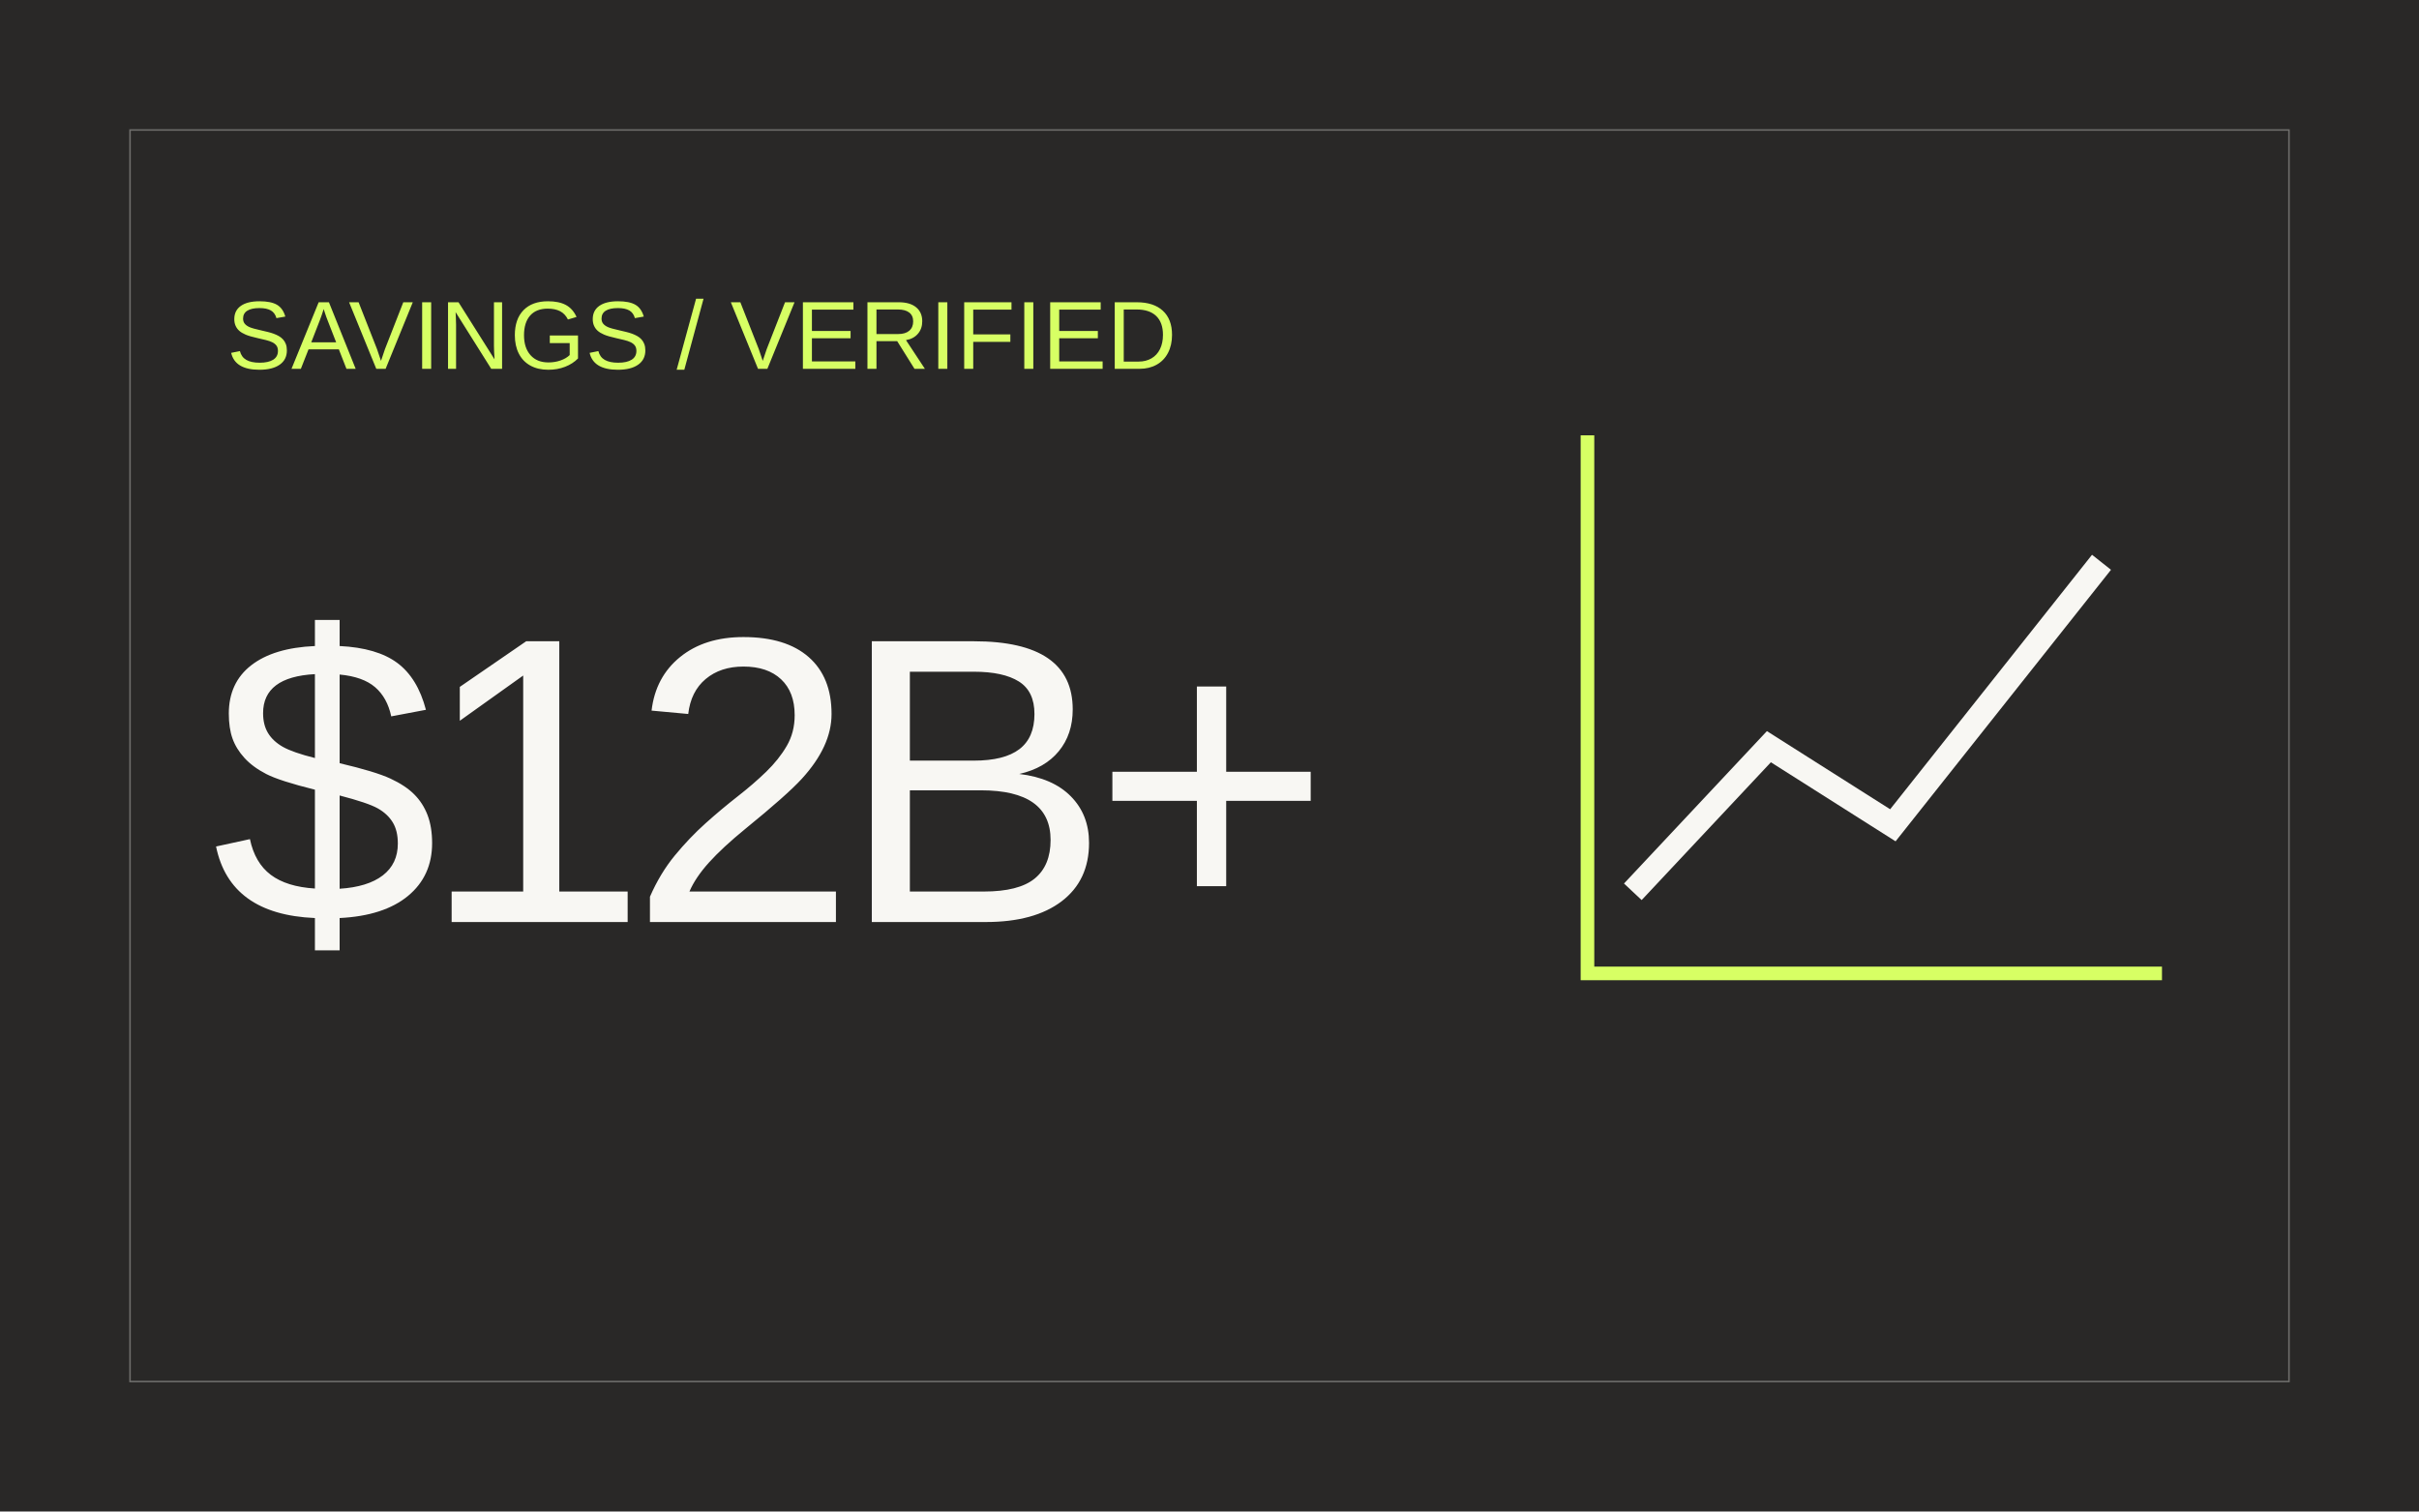
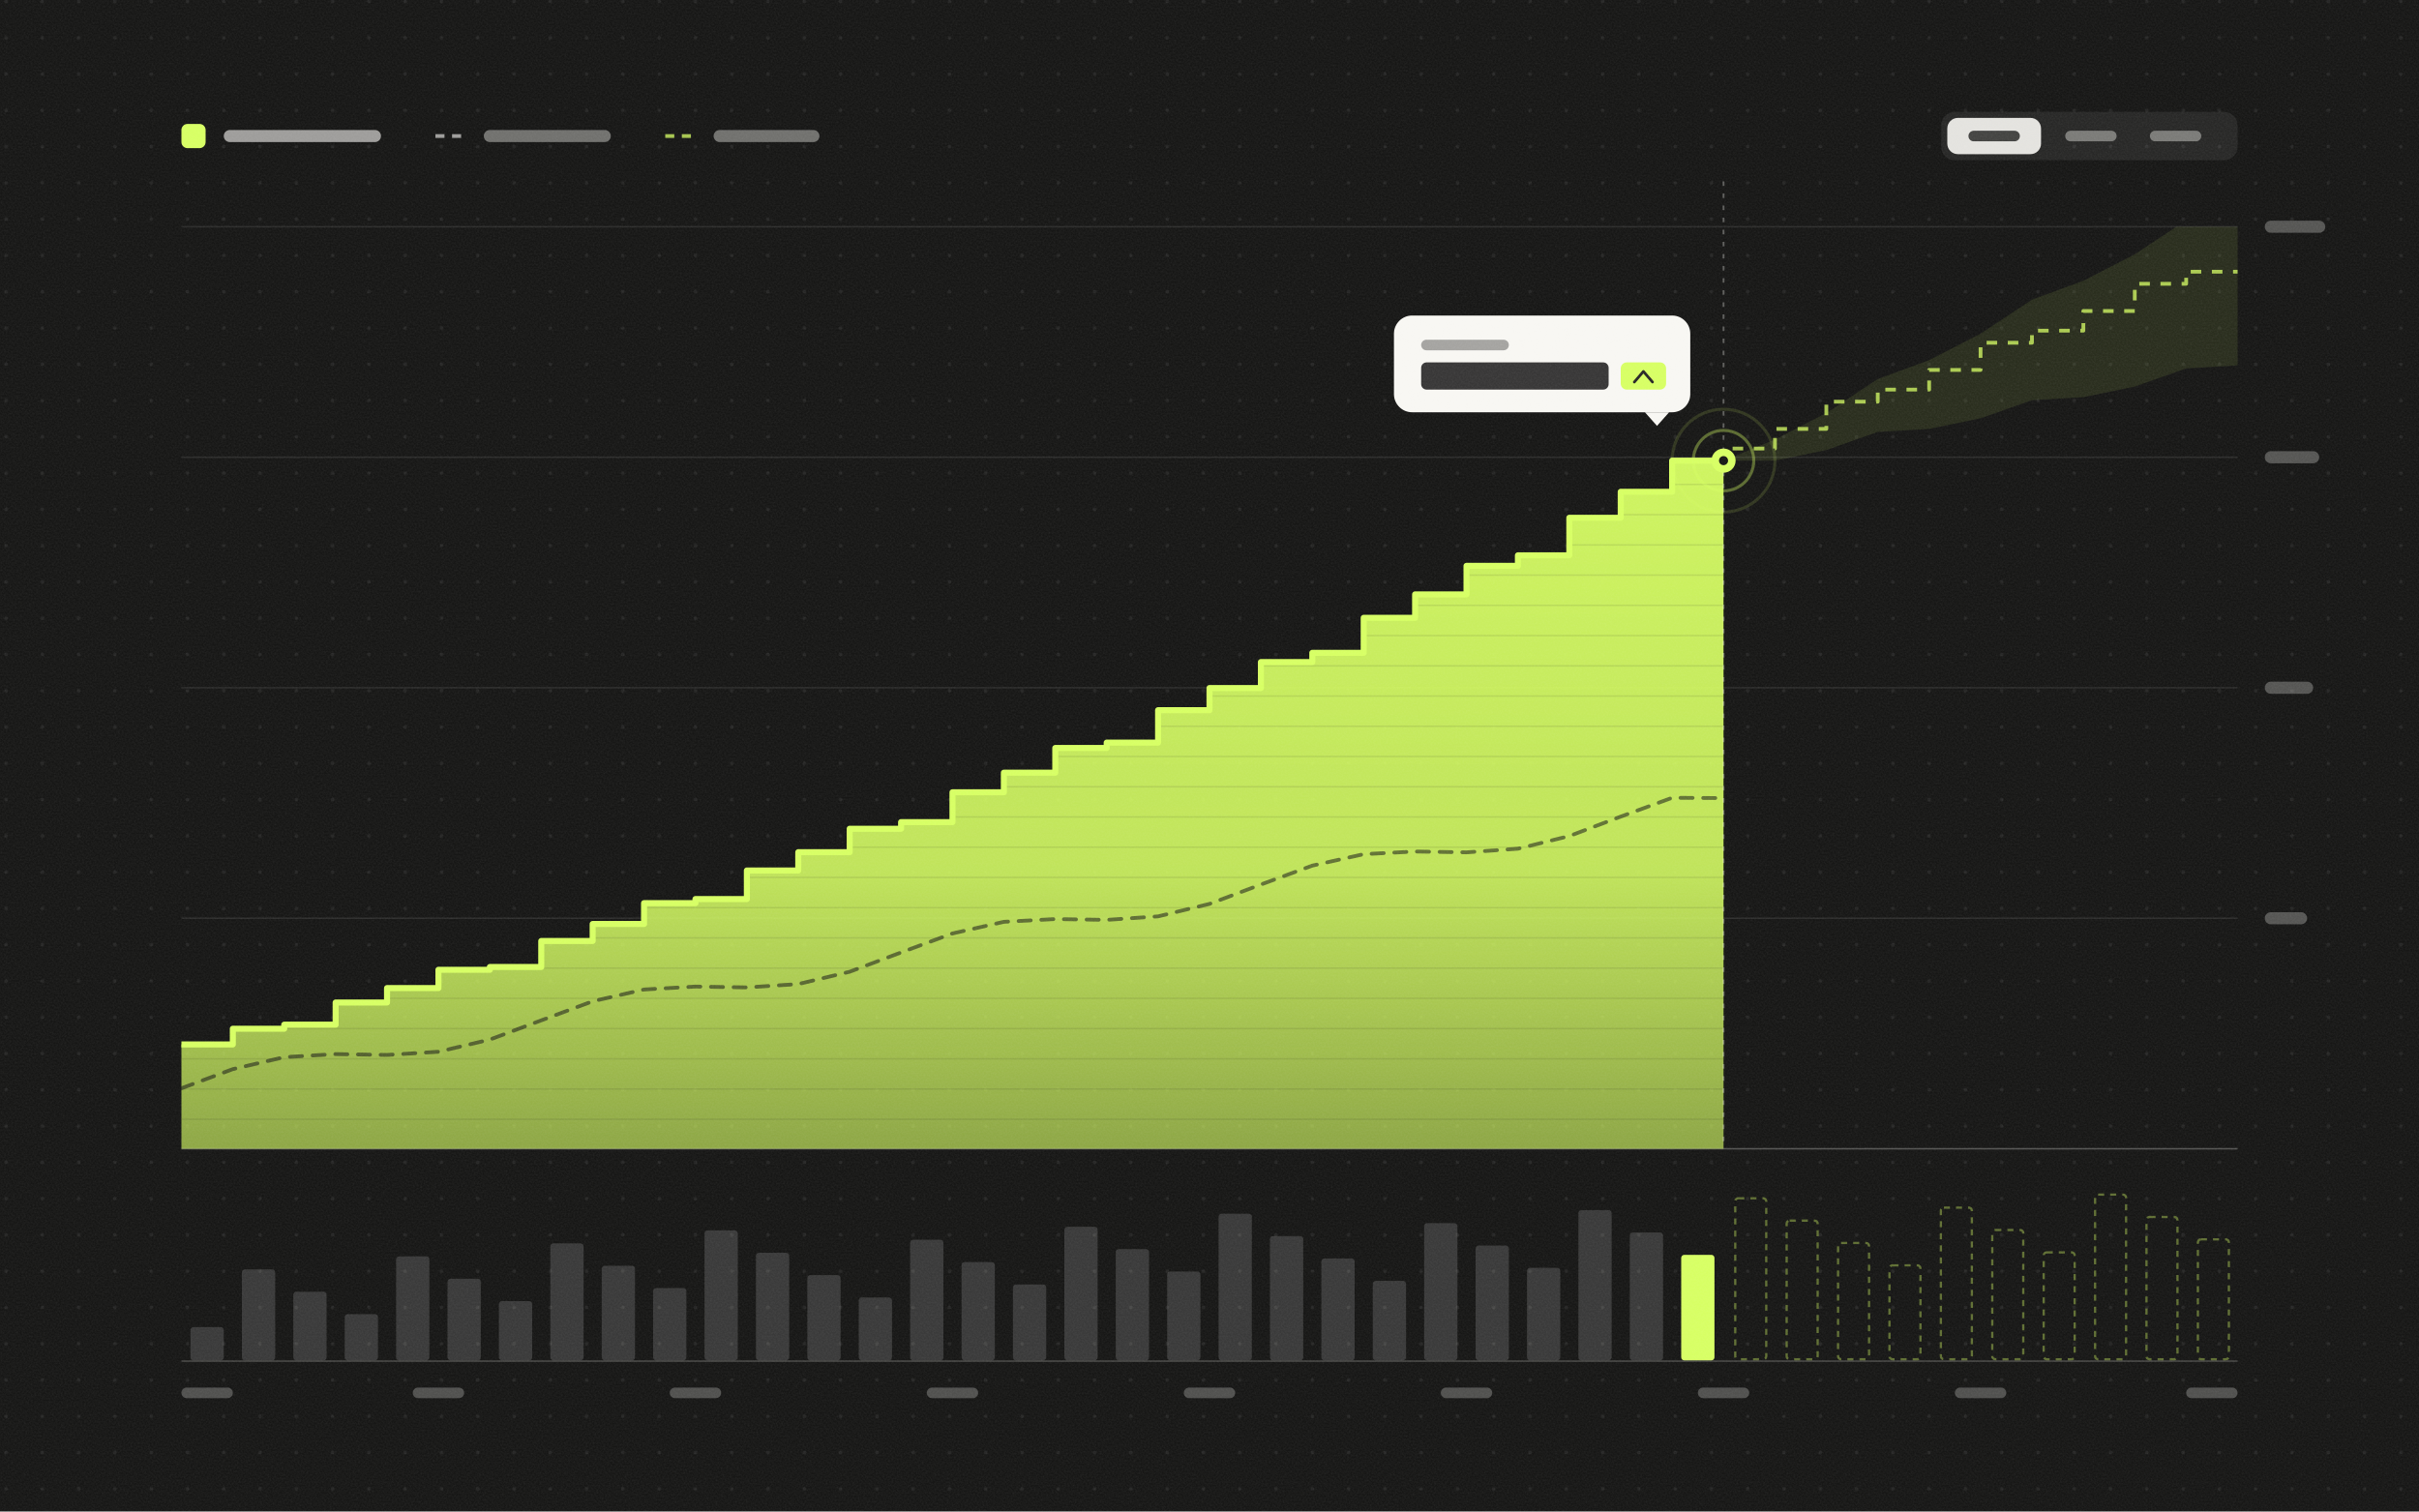
<svg xmlns="http://www.w3.org/2000/svg" viewBox="0 0 1600 1000" role="img" aria-labelledby="title desc">
-   <rect width="1600" height="1000" fill="#292827" />
-   <rect x="86" y="86" width="1428" height="828" fill="none" stroke="#f8f7f3" stroke-opacity=".34" />
-   <text x="150" y="244" fill="#d7ff64" font-family="Lausanne, Arial, sans-serif" font-size="64">SAVINGS / VERIFIED</text>
-   <text x="140" y="610" fill="#f8f7f3" font-family="Lausanne, Arial, sans-serif" font-size="270" letter-spacing="-12">$12B+</text>
-   <path d="M1050 288v356h380" fill="none" stroke="#d7ff64" stroke-width="9" />
-   <path d="m1080 590 90-96 82 52 138-174" fill="none" stroke="#f8f7f3" stroke-width="16" />
+   <defs>
+     <pattern id="dotsL" x="16" y="13" width="24" height="24" patternUnits="userSpaceOnUse">
+       <circle cx="12" cy="12" r="1.25" fill="#F8F7F3" fill-opacity="0.07" />
+     </pattern>
+     <linearGradient id="limeFill" x1="0" y1="150" x2="0" y2="760" gradientUnits="userSpaceOnUse">
+       <stop offset="0" stop-color="#D7FF64" />
+       <stop offset=".7" stop-color="#D7FF64" stop-opacity=".88" />
+       <stop offset="1" stop-color="#D7FF64" stop-opacity=".62" />
+     </linearGradient>
+     <clipPath id="stairClip">
+       <path d="M120 691H154V680.6H188V677.9H222V663.25H256V653.7H290V641.6H324V639.75H358V622.55H392V611.3H426V597.5H460V594.8H494V575.9H528V563.8H562V548.3H596V543.9H630V524.15H664V511.2H698V494.85H732V491.3H766V469.85H800V455.2H834V438H868V431.9H902V408.75H936V393.25H970V374.35H1004V367.4H1038V342.55H1072V325.35H1106V304.75H1140V760H120Z" />
+     </clipPath>
+     <clipPath id="plotClip">
+       <rect x="120" y="150" width="1360" height="610" />
+     </clipPath>
+   </defs>
+   <rect x="0" y="0" width="1600" height="1000" rx="0" fill="#171716" />
+   <rect x="0" y="0" width="1600" height="1000" rx="0" fill="url(#dotsL)" />
+   <path d="M120 150H1480" stroke="#F8F7F3" stroke-opacity="0.1" />
+   <rect x="1498" y="146" width="40" height="8" rx="4" fill="#F8F7F3" fill-opacity="0.28" />
+   <path d="M120 302.5H1480" stroke="#F8F7F3" stroke-opacity="0.1" />
+   <rect x="1498" y="298.5" width="36" height="8" rx="4" fill="#F8F7F3" fill-opacity="0.28" />
+   <path d="M120 455H1480" stroke="#F8F7F3" stroke-opacity="0.1" />
+   <rect x="1498" y="451" width="32" height="8" rx="4" fill="#F8F7F3" fill-opacity="0.28" />
+   <path d="M120 607.5H1480" stroke="#F8F7F3" stroke-opacity="0.1" />
+   <rect x="1498" y="603.5" width="28" height="8" rx="4" fill="#F8F7F3" fill-opacity="0.28" />
+   <path d="M120 760H1480" stroke="#F8F7F3" stroke-opacity="0.28" />
+   <path d="M120 691H154V680.6H188V677.9H222V663.25H256V653.7H290V641.6H324V639.75H358V622.55H392V611.3H426V597.5H460V594.8H494V575.9H528V563.8H562V548.3H596V543.9H630V524.15H664V511.2H698V494.85H732V491.3H766V469.85H800V455.2H834V438H868V431.9H902V408.75H936V393.25H970V374.35H1004V367.4H1038V342.55H1072V325.35H1106V304.75H1140V760H120Z" fill="url(#limeFill)" />
+   <g clip-path="url(#stairClip)">
+     <path d="M120 740.5H1140" stroke="#171716" stroke-opacity=".1" />
+     <path d="M120 720.5H1140" stroke="#171716" stroke-opacity=".1" />
+     <path d="M120 700.5H1140" stroke="#171716" stroke-opacity=".1" />
+     <path d="M120 680.5H1140" stroke="#171716" stroke-opacity=".1" />
+     <path d="M120 660.5H1140" stroke="#171716" stroke-opacity=".1" />
+     <path d="M120 640.5H1140" stroke="#171716" stroke-opacity=".1" />
+     <path d="M120 620.5H1140" stroke="#171716" stroke-opacity=".1" />
+     <path d="M120 600.5H1140" stroke="#171716" stroke-opacity=".1" />
+     <path d="M120 580.5H1140" stroke="#171716" stroke-opacity=".1" />
+     <path d="M120 560.5H1140" stroke="#171716" stroke-opacity=".1" />
+     <path d="M120 540.5H1140" stroke="#171716" stroke-opacity=".1" />
+     <path d="M120 520.5H1140" stroke="#171716" stroke-opacity=".1" />
+     <path d="M120 500.5H1140" stroke="#171716" stroke-opacity=".1" />
+     <path d="M120 480.5H1140" stroke="#171716" stroke-opacity=".1" />
+     <path d="M120 460.5H1140" stroke="#171716" stroke-opacity=".1" />
+     <path d="M120 440.5H1140" stroke="#171716" stroke-opacity=".1" />
+     <path d="M120 420.5H1140" stroke="#171716" stroke-opacity=".1" />
+     <path d="M120 400.5H1140" stroke="#171716" stroke-opacity=".1" />
+     <path d="M120 380.5H1140" stroke="#171716" stroke-opacity=".1" />
+     <path d="M120 360.5H1140" stroke="#171716" stroke-opacity=".1" />
+     <path d="M120 340.5H1140" stroke="#171716" stroke-opacity=".1" />
+     <path d="M120 320.5H1140" stroke="#171716" stroke-opacity=".1" />
+     <path d="M120 300.5H1140" stroke="#171716" stroke-opacity=".1" />
+     <path d="M120 280.5H1140" stroke="#171716" stroke-opacity=".1" />
+     <path d="M120 260.5H1140" stroke="#171716" stroke-opacity=".1" />
+     <path d="M120 240.5H1140" stroke="#171716" stroke-opacity=".1" />
+     <path d="M120 220.5H1140" stroke="#171716" stroke-opacity=".1" />
+     <path d="M120 200.5H1140" stroke="#171716" stroke-opacity=".1" />
+     <path d="M120 180.5H1140" stroke="#171716" stroke-opacity=".1" />
+     <path d="M120 160.5H1140" stroke="#171716" stroke-opacity=".1" />
+   </g>
+   <path d="M120 720L154 707.33L188 699.41L222 697.38L256 697.94L290 695.82L324 687.78L358 675.07L392 662.45L426 654.64L460 652.7L494 653.26L528 651.05L562 642.9L596 630.13L630 617.57L664 609.87L698 608.03L732 608.58L766 606.27L800 598.01L834 585.2L868 572.69L902 565.11L936 563.35L970 563.9L1004 561.5L1038 553.12L1072 540.26L1106 527.81L1140 528" fill="none" stroke="#171716" stroke-opacity=".55" stroke-width="2.5" stroke-dasharray="8 7" stroke-linecap="round" />
+   <path d="M120 691H154V680.6H188V677.9H222V663.25H256V653.7H290V641.6H324V639.75H358V622.55H392V611.3H426V597.5H460V594.8H494V575.9H528V563.8H562V548.3H596V543.9H630V524.15H664V511.2H698V494.85H732V491.3H766V469.85H800V455.2H834V438H868V431.9H902V408.75H936V393.25H970V374.35H1004V367.4H1038V342.55H1072V325.35H1106V304.75H1140" fill="none" stroke="#D7FF64" stroke-width="4" stroke-linejoin="round" />
+   <path d="M1140 304.75L1174 290.75L1208 273.25L1242 250.75L1276 238.25L1310 220.75L1344 198.25L1378 185.75L1412 168.25L1446 145.75L1480 133.25L1480 241.75L1446 243.75L1412 255.75L1378 262.75L1344 264.75L1310 276.75L1276 283.75L1242 285.75L1208 297.75L1174 304.75Z" fill="#D7FF64" fill-opacity=".1" clip-path="url(#plotClip)" />
+   <path d="M1140 304.75V296.75H1174V283.75H1208V265.75H1242V257.75H1276V244.75H1310V226.75H1344V218.75H1378V205.75H1412V187.75H1446V179.75H1480" fill="none" stroke="#D7FF64" stroke-opacity=".75" stroke-width="2.5" stroke-dasharray="7 7" stroke-linejoin="round" />
+   <path d="M1140 120V760" stroke="#F8F7F3" stroke-opacity=".32" stroke-width="1.2" stroke-dasharray="3 5" />
+   <circle cx="1140" cy="304.75" r="34" fill="none" stroke="#D7FF64" stroke-opacity=".14" stroke-width="2" />
+   <circle cx="1140" cy="304.75" r="20" fill="none" stroke="#D7FF64" stroke-opacity=".36" stroke-width="2" />
+   <circle cx="1140" cy="304.75" r="8" fill="#D7FF64" />
+   <circle cx="1140" cy="304.75" r="3" fill="#171716" />
+   <rect x="922" y="208.75" width="196" height="64" rx="12" fill="#F8F7F3" />
+   <rect x="940" y="224.75" width="58" height="7" rx="3.5" fill="#292827" fill-opacity="0.4" />
+   <rect x="940" y="239.75" width="124" height="18" rx="3.6" fill="#292827" fill-opacity="0.92" />
+   <rect x="1072" y="239.75" width="30" height="18" rx="4" fill="#D7FF64" />
+   <path d="M1081 252.75l6 -7l6 7" fill="none" stroke="#292827" stroke-width="1.8" stroke-linecap="round" stroke-linejoin="round" />
+   <path d="M1088 272.75l8 9l8 -9Z" fill="#F8F7F3" />
+   <rect x="126" y="878" width="22" height="22" rx="2" fill="#F8F7F3" fill-opacity=".16" />
+   <rect x="160" y="839.8" width="22" height="60.2" rx="2" fill="#F8F7F3" fill-opacity=".16" />
+   <rect x="194" y="854.6" width="22" height="45.4" rx="2" fill="#F8F7F3" fill-opacity=".16" />
+   <rect x="228" y="869.4" width="22" height="30.6" rx="2" fill="#F8F7F3" fill-opacity=".16" />
+   <rect x="262" y="831.2" width="22" height="68.8" rx="2" fill="#F8F7F3" fill-opacity=".16" />
+   <rect x="296" y="846" width="22" height="54" rx="2" fill="#F8F7F3" fill-opacity=".16" />
+   <rect x="330" y="860.8" width="22" height="39.2" rx="2" fill="#F8F7F3" fill-opacity=".16" />
+   <rect x="364" y="822.6" width="22" height="77.4" rx="2" fill="#F8F7F3" fill-opacity=".16" />
+   <rect x="398" y="837.4" width="22" height="62.6" rx="2" fill="#F8F7F3" fill-opacity=".16" />
+   <rect x="432" y="852.2" width="22" height="47.8" rx="2" fill="#F8F7F3" fill-opacity=".16" />
+   <rect x="466" y="814" width="22" height="86" rx="2" fill="#F8F7F3" fill-opacity=".16" />
+   <rect x="500" y="828.8" width="22" height="71.2" rx="2" fill="#F8F7F3" fill-opacity=".16" />
+   <rect x="534" y="843.6" width="22" height="56.4" rx="2" fill="#F8F7F3" fill-opacity=".16" />
+   <rect x="568" y="858.4" width="22" height="41.6" rx="2" fill="#F8F7F3" fill-opacity=".16" />
+   <rect x="602" y="820.2" width="22" height="79.8" rx="2" fill="#F8F7F3" fill-opacity=".16" />
+   <rect x="636" y="835" width="22" height="65" rx="2" fill="#F8F7F3" fill-opacity=".16" />
+   <rect x="670" y="849.8" width="22" height="50.2" rx="2" fill="#F8F7F3" fill-opacity=".16" />
+   <rect x="704" y="811.6" width="22" height="88.4" rx="2" fill="#F8F7F3" fill-opacity=".16" />
+   <rect x="738" y="826.4" width="22" height="73.6" rx="2" fill="#F8F7F3" fill-opacity=".16" />
+   <rect x="772" y="841.2" width="22" height="58.8" rx="2" fill="#F8F7F3" fill-opacity=".16" />
+   <rect x="806" y="803" width="22" height="97" rx="2" fill="#F8F7F3" fill-opacity=".16" />
+   <rect x="840" y="817.8" width="22" height="82.2" rx="2" fill="#F8F7F3" fill-opacity=".16" />
+   <rect x="874" y="832.6" width="22" height="67.4" rx="2" fill="#F8F7F3" fill-opacity=".16" />
+   <rect x="908" y="847.4" width="22" height="52.6" rx="2" fill="#F8F7F3" fill-opacity=".16" />
+   <rect x="942" y="809.2" width="22" height="90.8" rx="2" fill="#F8F7F3" fill-opacity=".16" />
+   <rect x="976" y="824" width="22" height="76" rx="2" fill="#F8F7F3" fill-opacity=".16" />
+   <rect x="1010" y="838.8" width="22" height="61.2" rx="2" fill="#F8F7F3" fill-opacity=".16" />
+   <rect x="1044" y="800.6" width="22" height="99.4" rx="2" fill="#F8F7F3" fill-opacity=".16" />
+   <rect x="1078" y="815.4" width="22" height="84.6" rx="2" fill="#F8F7F3" fill-opacity=".16" />
+   <rect x="1112" y="830.2" width="22" height="69.8" rx="2" fill="#D7FF64" />
+   <rect x="1147.75" y="792.75" width="20.5" height="106.5" rx="2" fill="none" stroke="#D7FF64" stroke-opacity=".38" stroke-width="1.5" stroke-dasharray="4 4" />
+   <rect x="1181.75" y="807.55" width="20.5" height="91.7" rx="2" fill="none" stroke="#D7FF64" stroke-opacity=".38" stroke-width="1.5" stroke-dasharray="4 4" />
+   <rect x="1215.75" y="822.35" width="20.5" height="76.9" rx="2" fill="none" stroke="#D7FF64" stroke-opacity=".38" stroke-width="1.5" stroke-dasharray="4 4" />
+   <rect x="1249.75" y="837.15" width="20.5" height="62.1" rx="2" fill="none" stroke="#D7FF64" stroke-opacity=".38" stroke-width="1.5" stroke-dasharray="4 4" />
+   <rect x="1283.75" y="798.95" width="20.5" height="100.3" rx="2" fill="none" stroke="#D7FF64" stroke-opacity=".38" stroke-width="1.5" stroke-dasharray="4 4" />
+   <rect x="1317.75" y="813.75" width="20.5" height="85.5" rx="2" fill="none" stroke="#D7FF64" stroke-opacity=".38" stroke-width="1.5" stroke-dasharray="4 4" />
+   <rect x="1351.75" y="828.55" width="20.5" height="70.7" rx="2" fill="none" stroke="#D7FF64" stroke-opacity=".38" stroke-width="1.5" stroke-dasharray="4 4" />
+   <rect x="1385.75" y="790.35" width="20.5" height="108.9" rx="2" fill="none" stroke="#D7FF64" stroke-opacity=".38" stroke-width="1.5" stroke-dasharray="4 4" />
+   <rect x="1419.75" y="805.15" width="20.5" height="94.1" rx="2" fill="none" stroke="#D7FF64" stroke-opacity=".38" stroke-width="1.5" stroke-dasharray="4 4" />
+   <rect x="1453.75" y="819.95" width="20.5" height="79.3" rx="2" fill="none" stroke="#D7FF64" stroke-opacity=".38" stroke-width="1.5" stroke-dasharray="4 4" />
+   <path d="M120 900.5H1480" stroke="#F8F7F3" stroke-opacity=".22" />
+   <rect x="120" y="918" width="34" height="7" rx="3.5" fill="#F8F7F3" fill-opacity="0.26" />
+   <rect x="273" y="918" width="34" height="7" rx="3.5" fill="#F8F7F3" fill-opacity="0.26" />
+   <rect x="443" y="918" width="34" height="7" rx="3.5" fill="#F8F7F3" fill-opacity="0.26" />
+   <rect x="613" y="918" width="34" height="7" rx="3.5" fill="#F8F7F3" fill-opacity="0.26" />
+   <rect x="783" y="918" width="34" height="7" rx="3.5" fill="#F8F7F3" fill-opacity="0.26" />
+   <rect x="953" y="918" width="34" height="7" rx="3.5" fill="#F8F7F3" fill-opacity="0.26" />
+   <rect x="1123" y="918" width="34" height="7" rx="3.5" fill="#F8F7F3" fill-opacity="0.26" />
+   <rect x="1293" y="918" width="34" height="7" rx="3.5" fill="#F8F7F3" fill-opacity="0.26" />
+   <rect x="1446" y="918" width="34" height="7" rx="3.5" fill="#F8F7F3" fill-opacity="0.26" />
+   <rect x="120" y="82" width="16" height="16" rx="4" fill="#D7FF64" />
+   <rect x="148" y="86" width="104" height="8" rx="4" fill="#F8F7F3" fill-opacity="0.6" />
+   <path d="M288 90h20" stroke="#F8F7F3" stroke-opacity=".6" stroke-width="2.5" stroke-dasharray="6 5" />
+   <rect x="320" y="86" width="84" height="8" rx="4" fill="#F8F7F3" fill-opacity="0.4" />
+   <path d="M440 90h20" stroke="#D7FF64" stroke-opacity=".75" stroke-width="2.5" stroke-dasharray="6 5" />
+   <rect x="472" y="86" width="70" height="8" rx="4" fill="#F8F7F3" fill-opacity="0.4" />
+   <rect x="1284" y="74" width="196" height="32" rx="9" fill="#F8F7F3" fill-opacity=".08" />
+   <rect x="1288" y="78" width="62" height="24" rx="7" fill="#F8F7F3" fill-opacity=".9" />
+   <rect x="1302" y="86.5" width="34" height="7" rx="3.5" fill="#292827" fill-opacity="0.85" />
+   <rect x="1366" y="86.5" width="34" height="7" rx="3.5" fill="#F8F7F3" fill-opacity="0.4" />
+   <rect x="1422" y="86.5" width="34" height="7" rx="3.5" fill="#F8F7F3" fill-opacity="0.4" />
+   <rect width="1600" height="1000" filter="url(#grainL)" opacity=".06" />
+   <defs>
+     <filter id="grainL" x="0" y="0" width="100%" height="100%">
+       <feTurbulence type="fractalNoise" baseFrequency=".85" numOctaves="2" seed="7" stitchTiles="stitch" />
+       <feColorMatrix values="0 0 0 0 .97 0 0 0 0 .97 0 0 0 0 .95 1.6 0 0 0 -.5" />
+     </filter>
+   </defs>
</svg>
